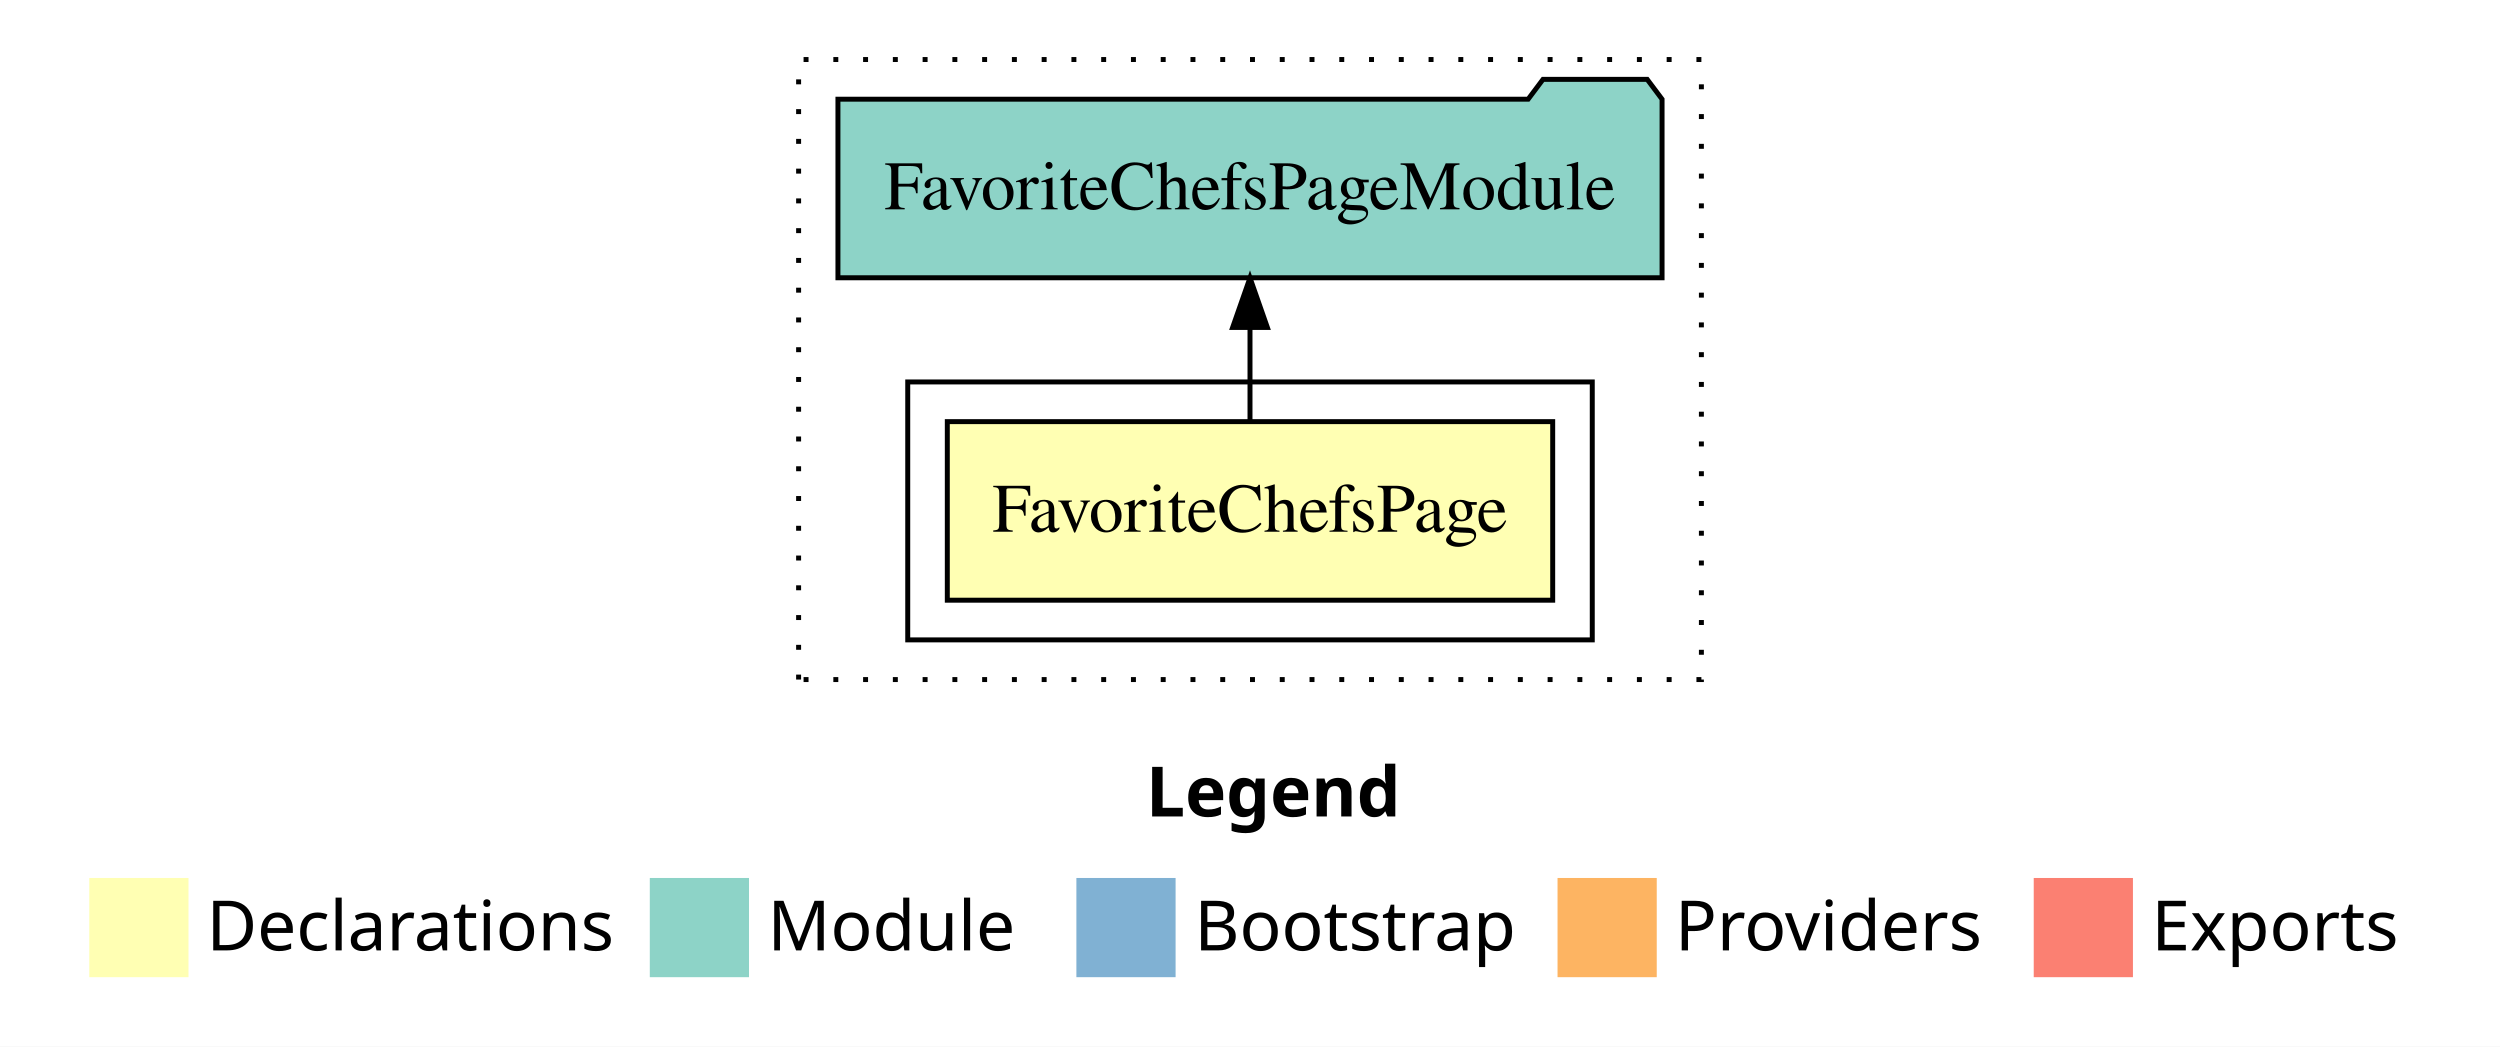
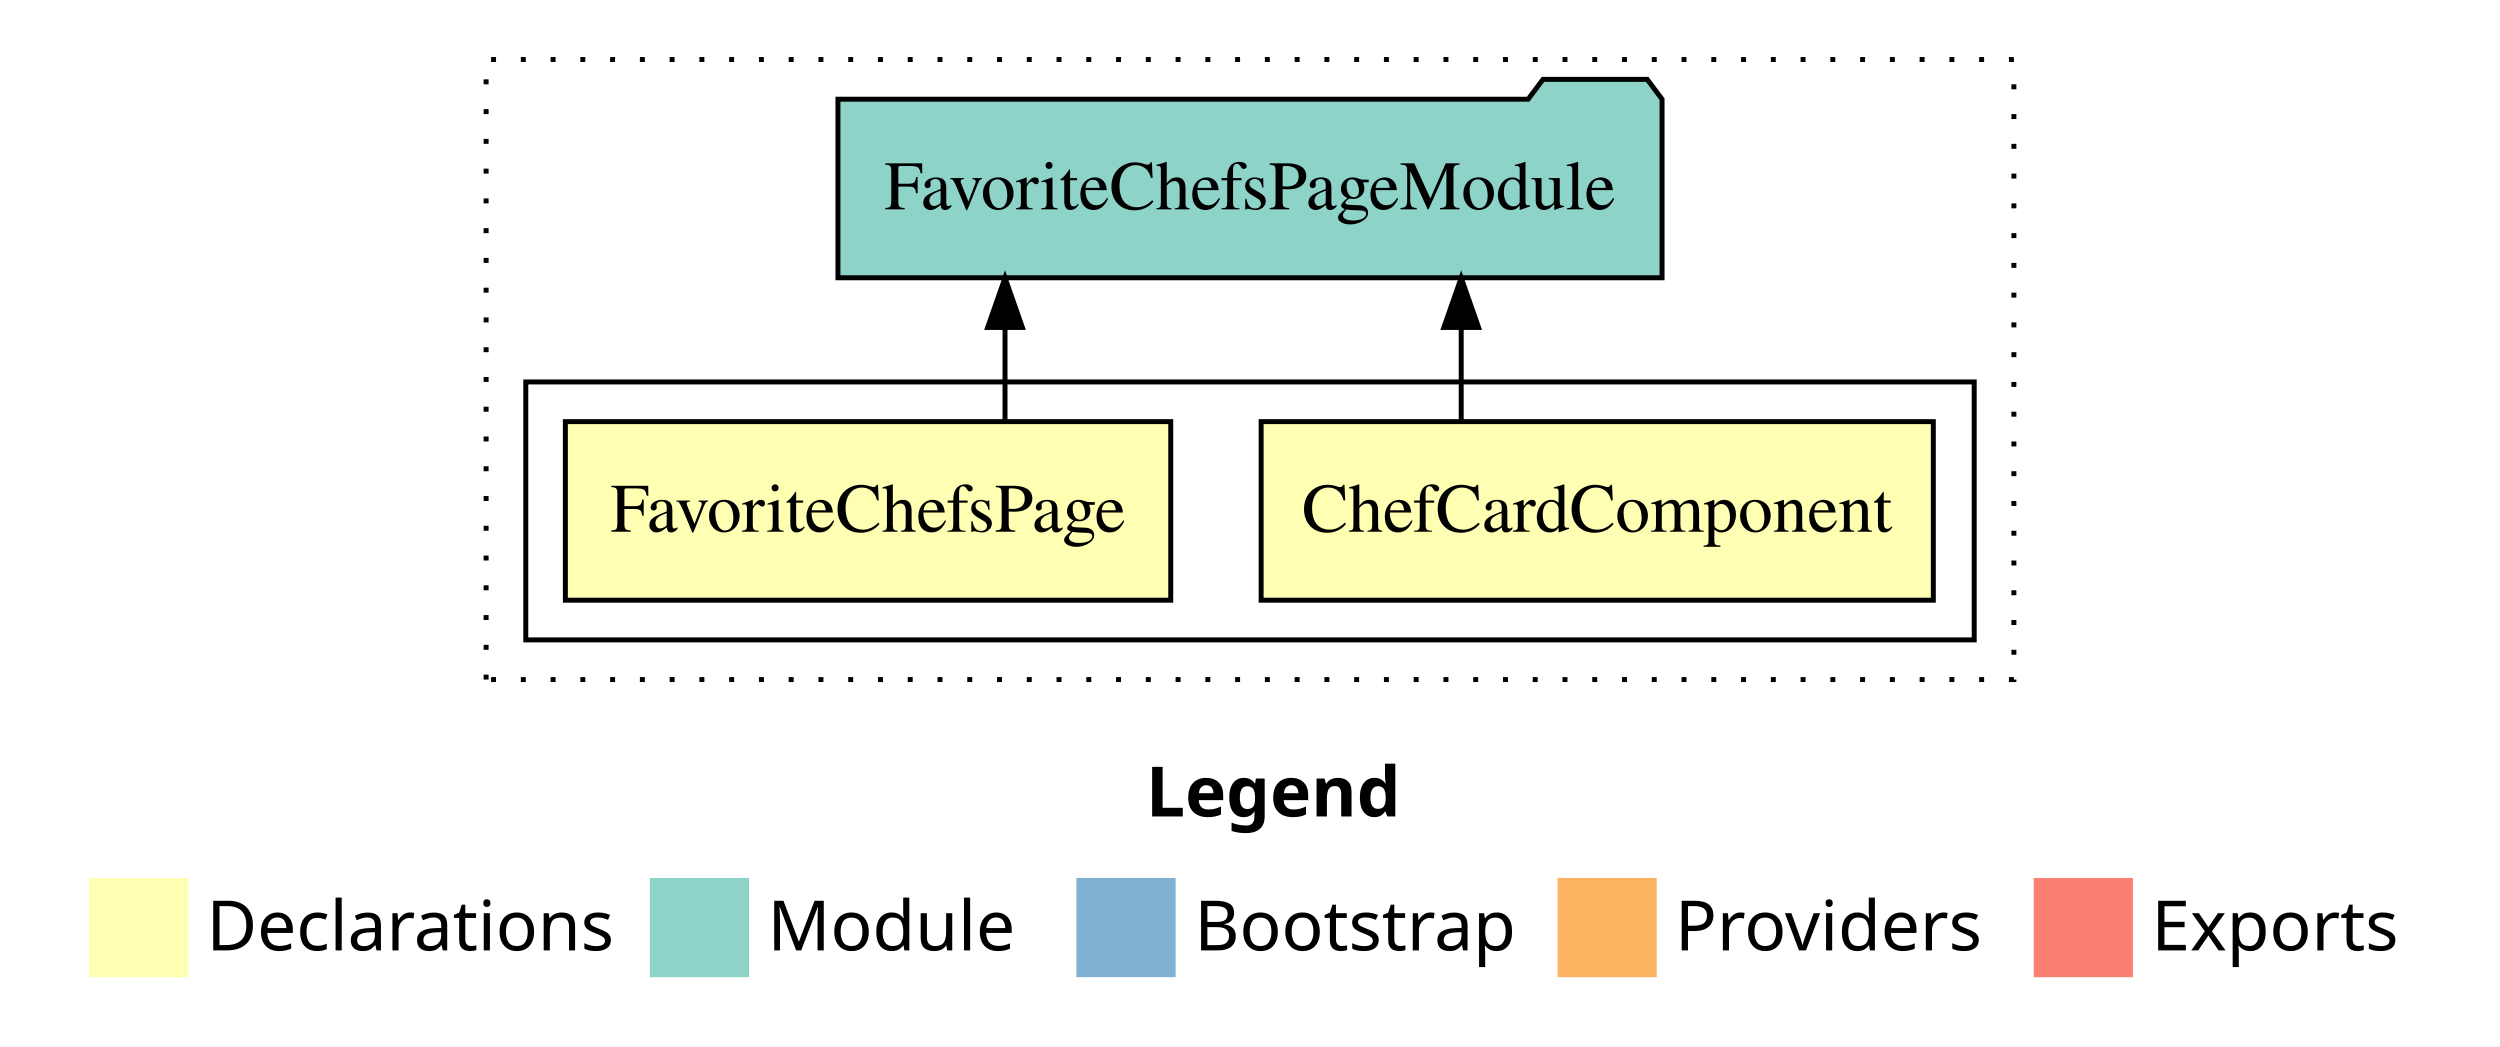
<svg xmlns="http://www.w3.org/2000/svg" width="504pt" height="211pt" viewBox="0.00 0.00 504.00 211.00">
  <g id="graph0" class="graph" transform="scale(1 1) rotate(0) translate(4 207)">
    <polygon fill="#ffffff" stroke="transparent" points="-4,4 -4,-207 500,-207 500,4 -4,4" />
    <text text-anchor="start" x="227.009" y="-42.4" font-family="sans-serif" font-weight="bold" font-size="14.00" fill="#000000">Legend</text>
    <polygon fill="#ffffb3" stroke="transparent" points="14,-10 14,-30 34,-30 34,-10 14,-10" />
    <text text-anchor="start" x="37.629" y="-15.4" font-family="sans-serif" font-size="14.00" fill="#000000">  Declarations</text>
    <polygon fill="#8dd3c7" stroke="transparent" points="127,-10 127,-30 147,-30 147,-10 127,-10" />
    <text text-anchor="start" x="150.725" y="-15.4" font-family="sans-serif" font-size="14.00" fill="#000000">  Module</text>
    <polygon fill="#80b1d3" stroke="transparent" points="213,-10 213,-30 233,-30 233,-10 213,-10" />
    <text text-anchor="start" x="236.781" y="-15.4" font-family="sans-serif" font-size="14.00" fill="#000000">  Bootstrap</text>
    <polygon fill="#fdb462" stroke="transparent" points="310,-10 310,-30 330,-30 330,-10 310,-10" />
    <text text-anchor="start" x="333.673" y="-15.4" font-family="sans-serif" font-size="14.00" fill="#000000">  Providers</text>
    <polygon fill="#fb8072" stroke="transparent" points="406,-10 406,-30 426,-30 426,-10 406,-10" />
    <text text-anchor="start" x="429.726" y="-15.4" font-family="sans-serif" font-size="14.00" fill="#000000">  Exports</text>
    <g id="clust1" class="cluster">
-       <polygon fill="none" stroke="#000000" stroke-dasharray="1,5" points="157,-70 157,-195 339,-195 339,-70 157,-70" />
+       <polygon fill="none" stroke="#000000" stroke-dasharray="1,5" points="94,-70 94,-195 402,-195 402,-70 94,-70" />
    </g>
    <g id="clust2" class="cluster">
-       <polygon fill="none" stroke="#000000" points="179,-78 179,-130 317,-130 317,-78 179,-78" />
+       <polygon fill="none" stroke="#000000" points="102,-78 102,-130 394,-130 394,-78 102,-78" />
    </g>
    <g id="node1" class="node">
-       <polygon fill="#ffffb3" stroke="#000000" points="309.023,-122 186.977,-122 186.977,-86 309.023,-86 309.023,-122" />
-       <text text-anchor="middle" x="248" y="-99.8" font-family="Times,serif" font-size="14.00" fill="#000000">FavoriteChefsPage</text>
+       <polygon fill="#ffffb3" stroke="#000000" points="385.756,-122 250.244,-122 250.244,-86 385.756,-86 385.756,-122" />
+       <text text-anchor="middle" x="318" y="-99.8" font-family="Times,serif" font-size="14.00" fill="#000000">ChefCardComponent</text>
    </g>
-     <g id="node2" class="node">
+     <g id="node3" class="node">
      <polygon fill="#8dd3c7" stroke="#000000" points="331.072,-187 328.072,-191 307.072,-191 304.072,-187 164.928,-187 164.928,-151 331.072,-151 331.072,-187" />
      <text text-anchor="middle" x="248" y="-164.8" font-family="Times,serif" font-size="14.00" fill="#000000">FavoriteChefsPageModule</text>
    </g>
    <g id="edge1" class="edge">
-       <path fill="none" stroke="#000000" d="M248,-122.106C248,-122.106 248,-140.991 248,-140.991" />
-       <polygon fill="#000000" stroke="#000000" points="244.5,-140.991 248,-150.991 251.5,-140.991 244.5,-140.991" />
+       <path fill="none" stroke="#000000" d="M290.579,-122.106C290.579,-122.106 290.579,-140.991 290.579,-140.991" />
+       <polygon fill="#000000" stroke="#000000" points="287.079,-140.991 290.579,-150.991 294.079,-140.991 287.079,-140.991" />
+     </g>
+     <g id="node2" class="node">
+       <polygon fill="#ffffb3" stroke="#000000" points="232.023,-122 109.977,-122 109.977,-86 232.023,-86 232.023,-122" />
+       <text text-anchor="middle" x="171" y="-99.8" font-family="Times,serif" font-size="14.00" fill="#000000">FavoriteChefsPage</text>
+     </g>
+     <g id="edge2" class="edge">
+       <path fill="none" stroke="#000000" d="M198.613,-122.106C198.613,-122.106 198.613,-140.991 198.613,-140.991" />
+       <polygon fill="#000000" stroke="#000000" points="195.113,-140.991 198.613,-150.991 202.113,-140.991 195.113,-140.991" />
    </g>
  </g>
</svg>
